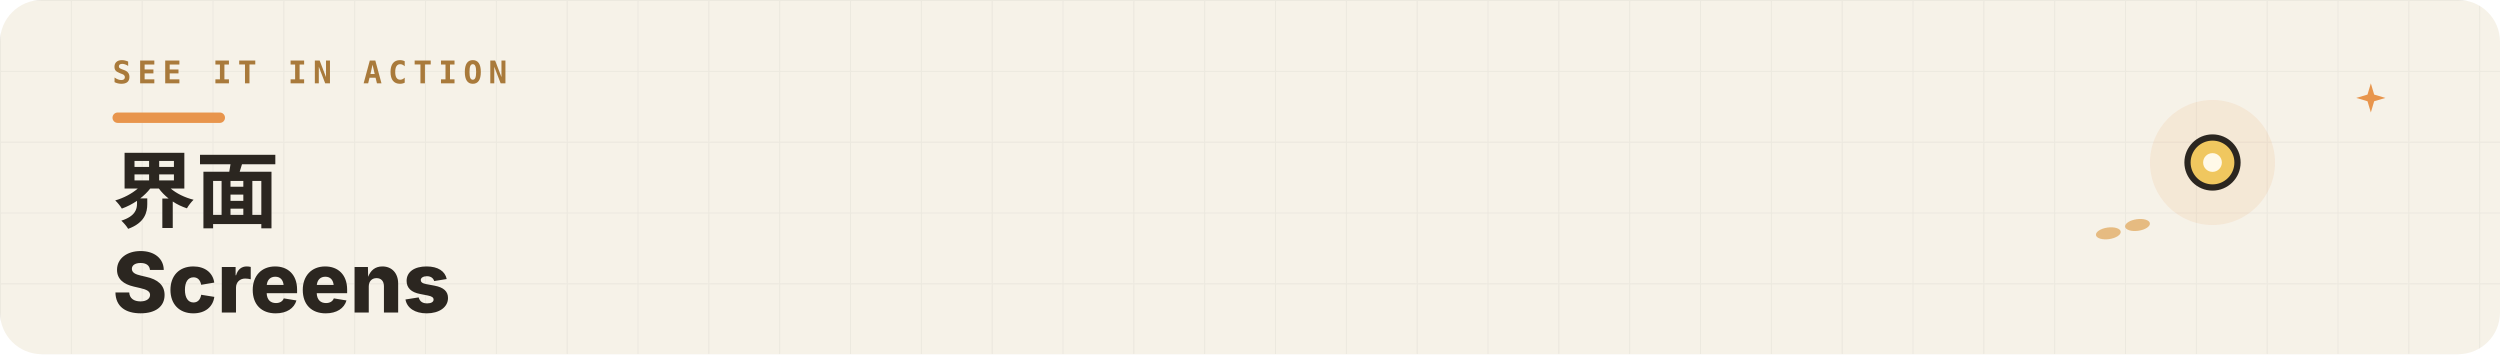
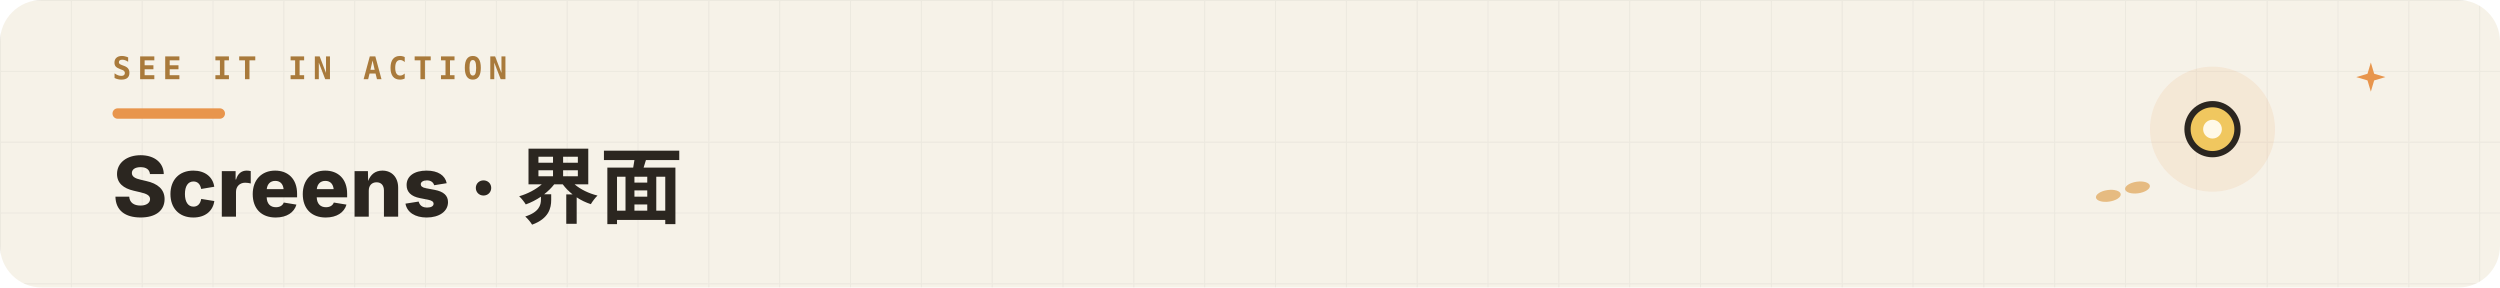
- <svg xmlns="http://www.w3.org/2000/svg" width="1200" height="170" viewBox="0 0 1200 170" role="img" aria-label="Screens · 界面">
+ <svg xmlns="http://www.w3.org/2000/svg" width="1200" height="138" viewBox="0 0 1200 138" role="img" aria-label="Screens · 界面">
  <defs>
    <pattern id="g" width="34" height="34" patternUnits="userSpaceOnUse">
      <path d="M34 0H0V34" fill="none" stroke="#2B2620" stroke-opacity="0.045" />
    </pattern>
  </defs>
-   <rect width="1200" height="170" rx="20" fill="#F6F2E8" />
-   <rect width="1200" height="170" rx="20" fill="url(#g)" />
-   <text x="54" y="40" font-family="ui-monospace, 'SF Mono', Menlo, monospace" font-size="15" font-weight="700" letter-spacing="3" fill="#A97A3B">SEE IT IN ACTION</text>
-   <rect x="54" y="54" width="54" height="5" rx="2.5" fill="#E8954C" />
-   <text x="54" y="106" font-family="-apple-system, BlinkMacSystemFont, 'Segoe UI', 'PingFang SC', sans-serif" font-size="40" font-weight="800" fill="#2B2620">界面</text>
-   <text x="54" y="150" font-family="-apple-system, BlinkMacSystemFont, 'Segoe UI', sans-serif" font-size="40" font-weight="800" fill="#2B2620">Screens</text>
-   <circle cx="1062" cy="78" r="30" fill="#E8954C" opacity="0.12" />
-   <circle cx="1062" cy="78" r="12" fill="#F0C75F" stroke="#2B2620" stroke-width="3" />
-   <circle cx="1062" cy="78" r="4.5" fill="#FFF9E8" />
-   <ellipse cx="1012" cy="112" rx="6" ry="2.8" fill="#D98E2B" opacity="0.55" transform="rotate(-8 1012 112)" />
-   <ellipse cx="1026" cy="108" rx="6" ry="2.8" fill="#D98E2B" opacity="0.55" transform="rotate(-8 1026 108)" />
-   <path d="M1138 40 L1139.6 45.4 L1145 47 L1139.6 48.6 L1138 54 L1136.4 48.6 L1131 47 L1136.4 45.4 Z" fill="#E8954C" />
+   <rect width="1200" height="138" rx="20" fill="#F6F2E8" />
+   <rect width="1200" height="138" rx="20" fill="url(#g)" />
+   <text x="54" y="38" font-family="ui-monospace, 'SF Mono', Menlo, monospace" font-size="15" font-weight="700" letter-spacing="3" fill="#A97A3B">SEE IT IN ACTION</text>
+   <rect x="54" y="52" width="54" height="5" rx="2.5" fill="#E8954C" />
+   <text x="54" y="104" font-family="-apple-system, BlinkMacSystemFont, 'Segoe UI', 'PingFang SC', sans-serif" font-size="40" font-weight="800" fill="#2B2620">Screens · 界面</text>
+   <circle cx="1062" cy="62" r="30" fill="#E8954C" opacity="0.12" />
+   <circle cx="1062" cy="62" r="12" fill="#F0C75F" stroke="#2B2620" stroke-width="3" />
+   <circle cx="1062" cy="62" r="4.5" fill="#FFF9E8" />
+   <ellipse cx="1012" cy="94" rx="6" ry="2.8" fill="#D98E2B" opacity="0.55" transform="rotate(-8 1012 94)" />
+   <ellipse cx="1026" cy="90" rx="6" ry="2.8" fill="#D98E2B" opacity="0.55" transform="rotate(-8 1026 90)" />
+   <path d="M1138 30 L1139.6 35.4 L1145 37 L1139.6 38.6 L1138 44 L1136.4 38.6 L1131 37 L1136.4 35.4 Z" fill="#E8954C" />
</svg>
